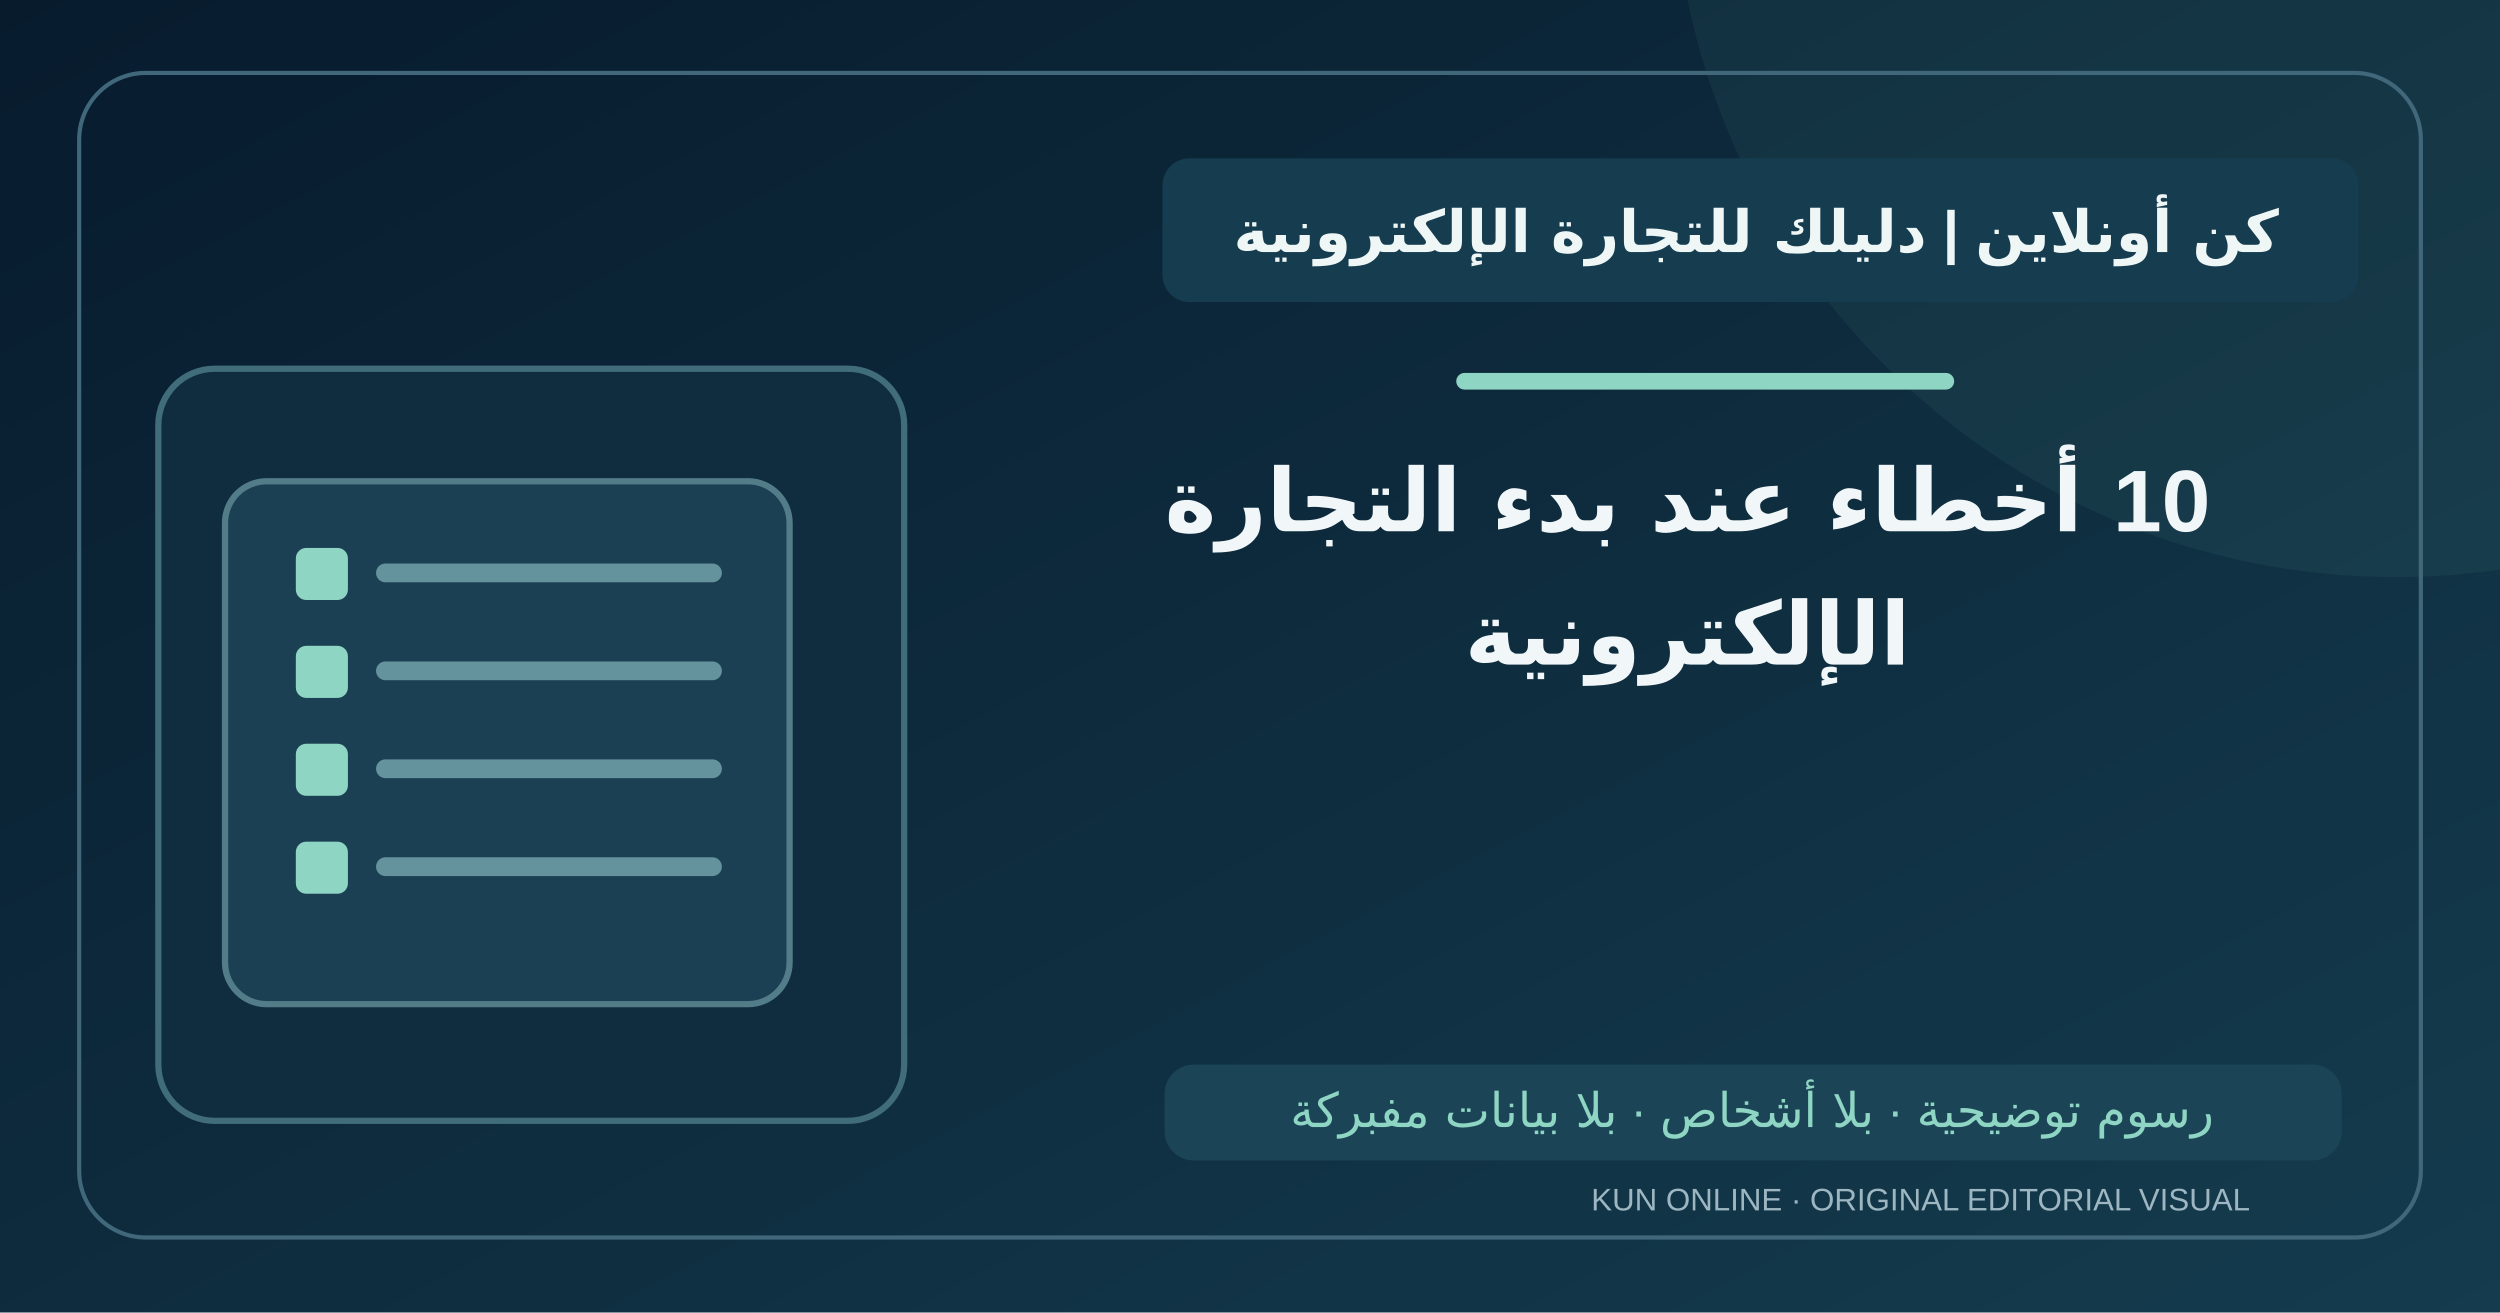
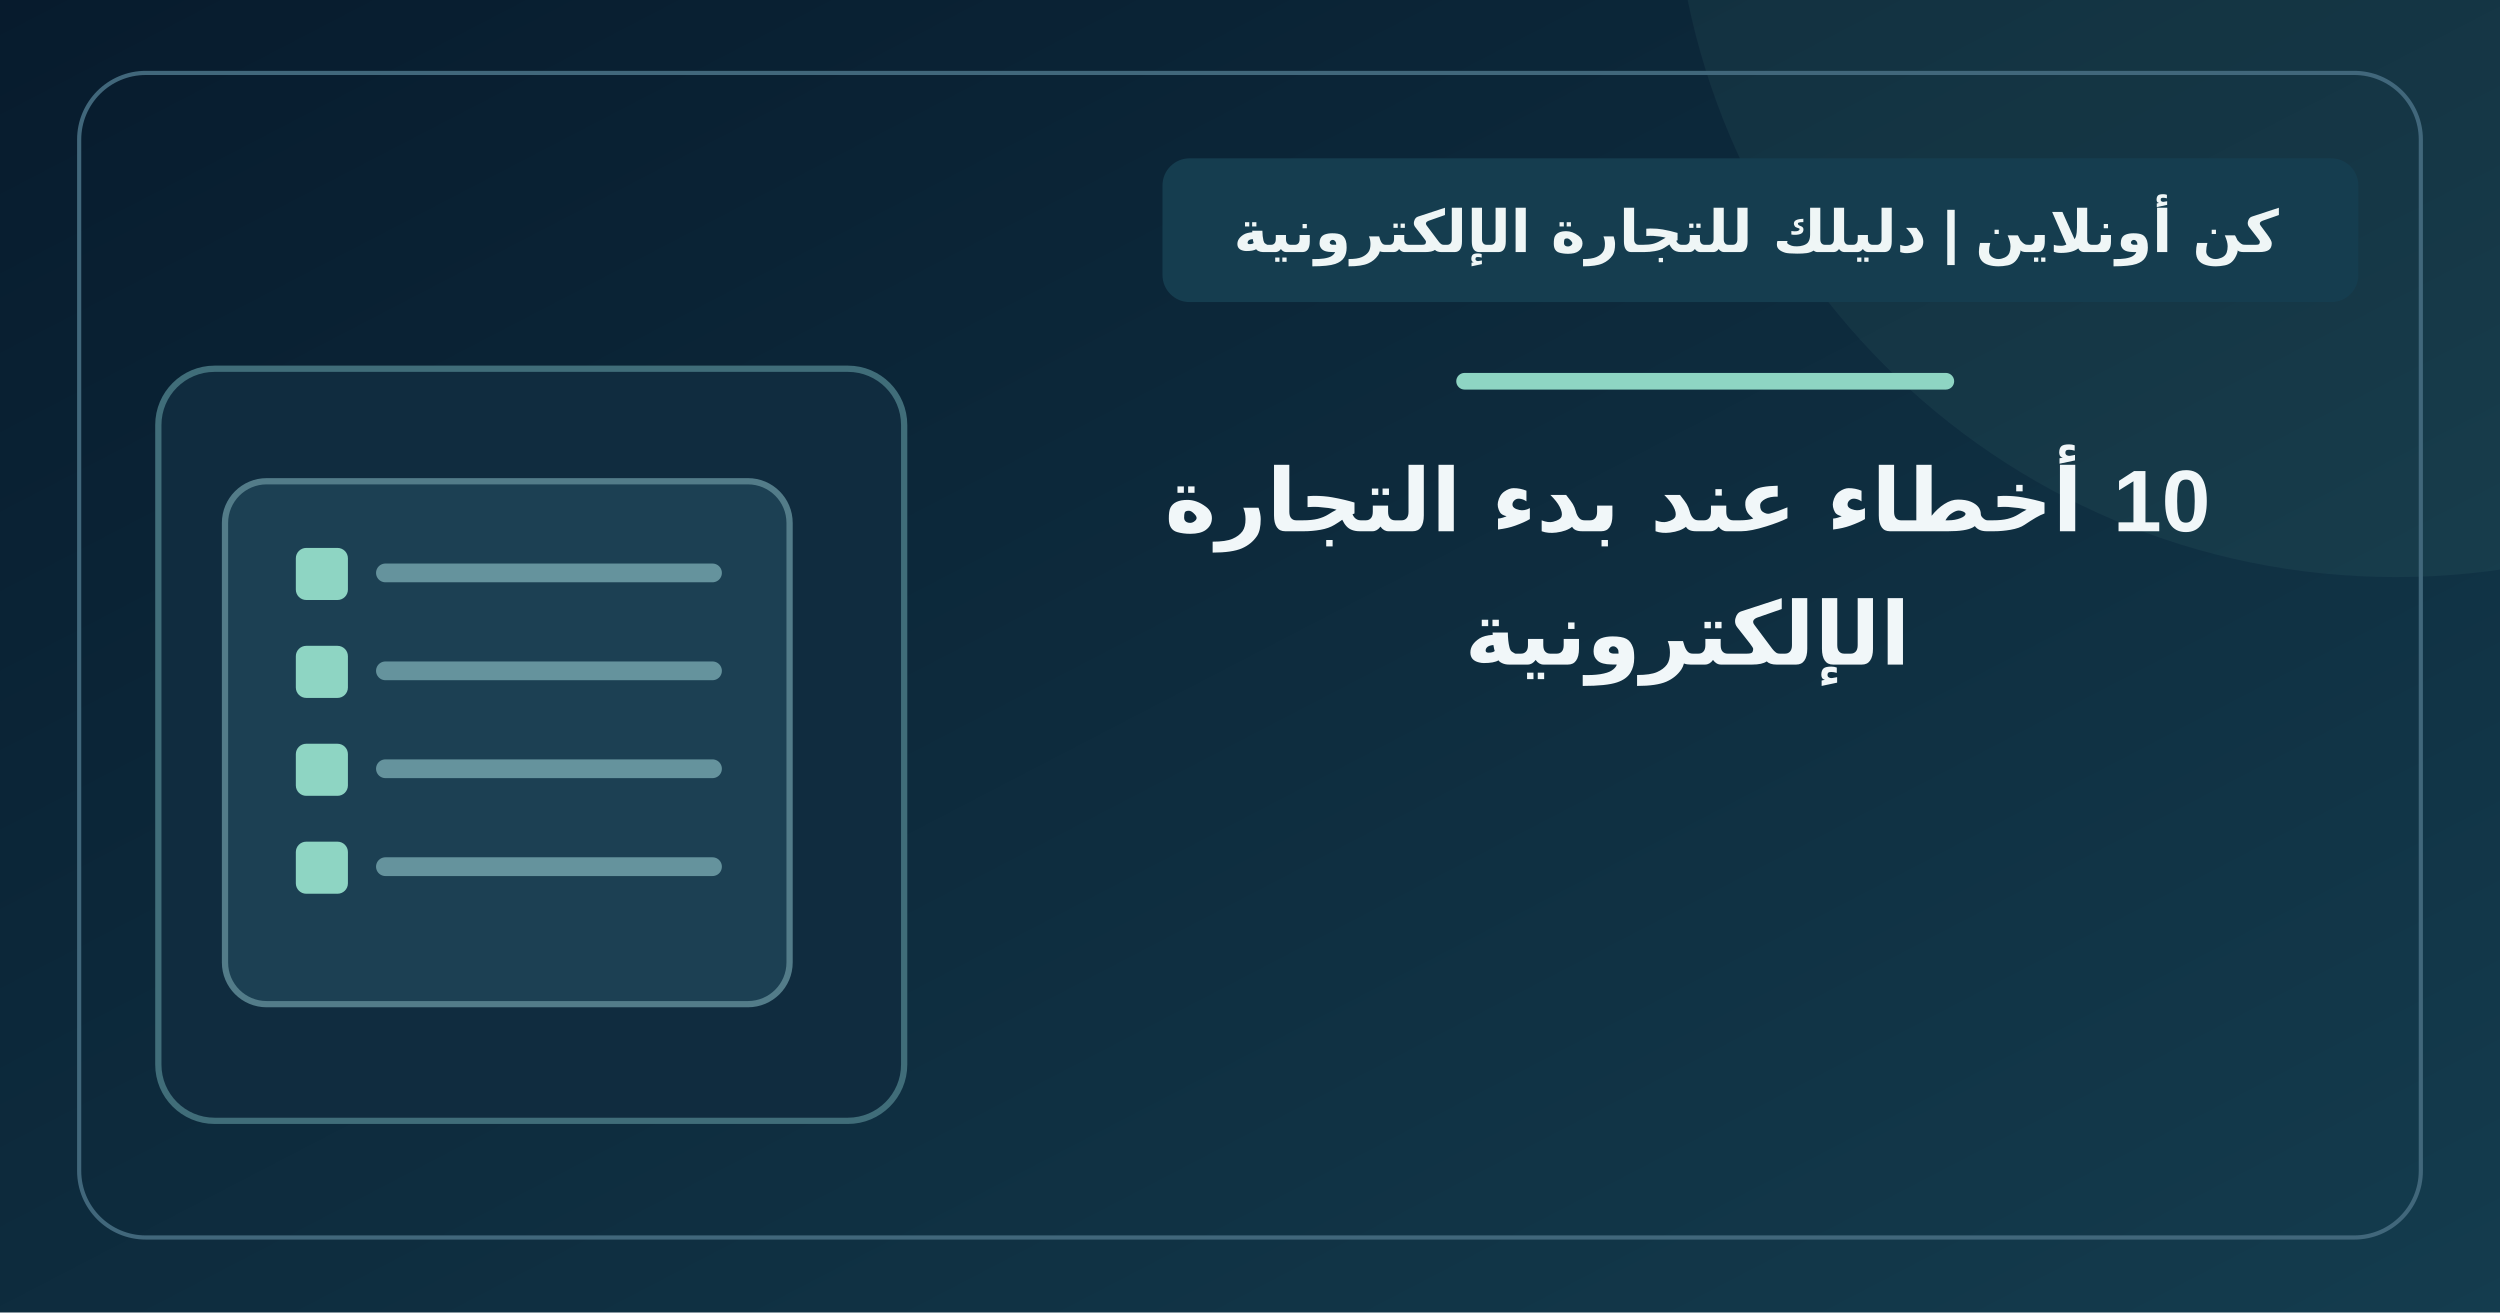
<svg xmlns="http://www.w3.org/2000/svg" width="1200" height="630" viewBox="0 0 1200 630" role="img" aria-labelledby="title desc">
  <defs>
    <linearGradient id="g" x2="1" y2="1">
      <stop stop-color="#071b2d" />
      <stop offset="1" stop-color="#143c4e" />
    </linearGradient>
  </defs>
  <rect width="1200" height="630" fill="url(#g)" />
  <circle cx="1150" cy="-70" r="347" fill="#8ed5c3" opacity=".06" />
  <rect x="38" y="35" width="1124" height="559" rx="32" fill="none" stroke="#41677b" stroke-width="2" />
  <rect x="76" y="177" width="358" height="361" rx="27" fill="#102c3f" stroke="#406d79" stroke-width="3" />
  <rect x="108" y="231" width="271" height="251" rx="20" fill="#1c4053" stroke="#537c89" stroke-width="3" />
  <rect x="142" y="263" width="25" height="25" rx="5" fill="#8ed5c3" />
  <path d="M185 275H342" stroke="#65939d" stroke-width="9" stroke-linecap="round" />
  <rect x="142" y="310" width="25" height="25" rx="5" fill="#8ed5c3" />
  <path d="M185 322H342" stroke="#65939d" stroke-width="9" stroke-linecap="round" />
  <rect x="142" y="357" width="25" height="25" rx="5" fill="#8ed5c3" />
  <path d="M185 369H342" stroke="#65939d" stroke-width="9" stroke-linecap="round" />
  <rect x="142" y="404" width="25" height="25" rx="5" fill="#8ed5c3" />
  <path d="M185 416H342" stroke="#65939d" stroke-width="9" stroke-linecap="round" />
  <rect x="558" y="76" width="574" height="69" rx="13" fill="#153d4f" />
  <text x="843" y="121" text-anchor="middle" direction="rtl" font-family="Cairo,Tajawal,Arial,sans-serif" font-size="28" font-weight="700" fill="#eff6f6">كن أونلاين | دليلك للتجارة الإلكترونية</text>
  <rect x="699" y="179" width="239" height="8" rx="4" fill="#8ed5c3" />
  <text x="810" y="255" text-anchor="middle" direction="rtl" font-family="Cairo,Tajawal,Arial,sans-serif" font-size="42" font-weight="700" fill="#f1f7f9">10 أخطاء عند بدء التجارة</text>
  <text x="810" y="319" text-anchor="middle" direction="rtl" font-family="Cairo,Tajawal,Arial,sans-serif" font-size="42" font-weight="700" fill="#f1f7f9">الإلكترونية</text>
-   <rect x="559" y="511" width="565" height="46" rx="14" fill="#1b4556" />
-   <text x="841" y="541" text-anchor="middle" direction="rtl" font-family="Cairo,Tajawal,Arial,sans-serif" font-size="23" fill="#8ed5c3">رسوم توضيحية · بلا أشخاص · بلا بيانات مفبركة</text>
-   <text x="1080" y="581" text-anchor="end" font-family="Arial,sans-serif" font-size="15" fill="#9db6c2">KUN ONLINE · ORIGINAL EDITORIAL VISUAL</text>
</svg>
